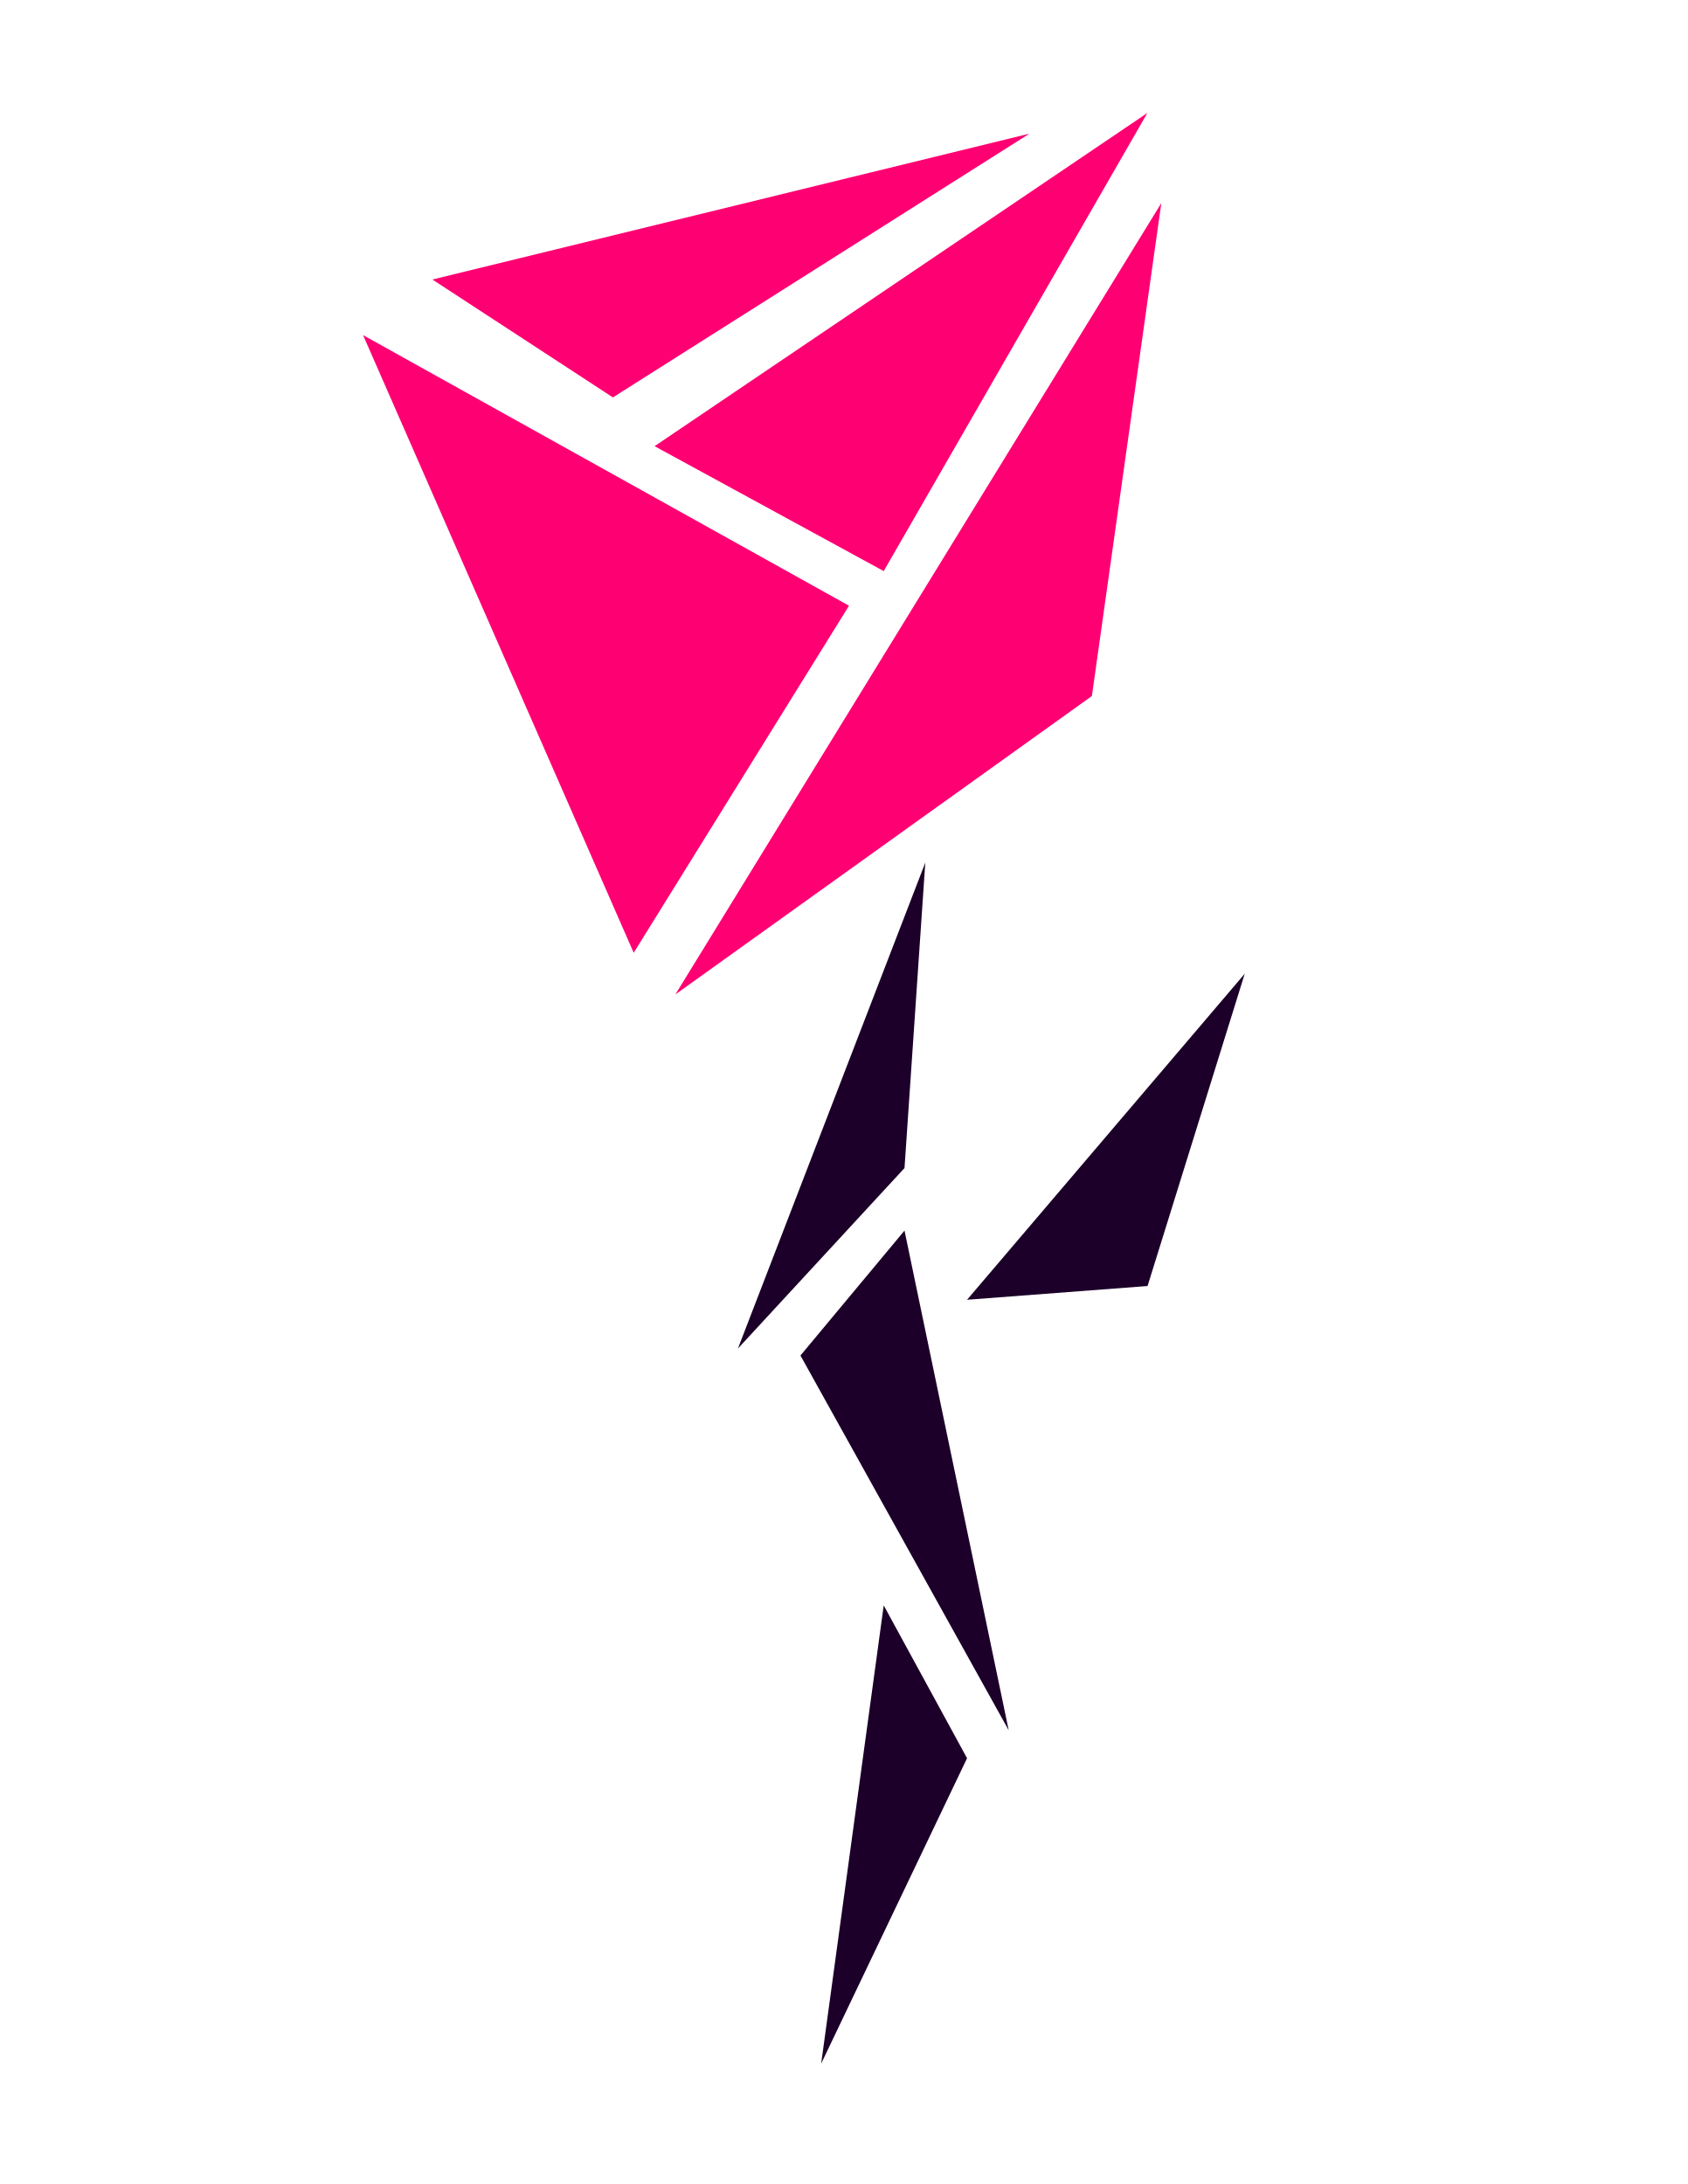
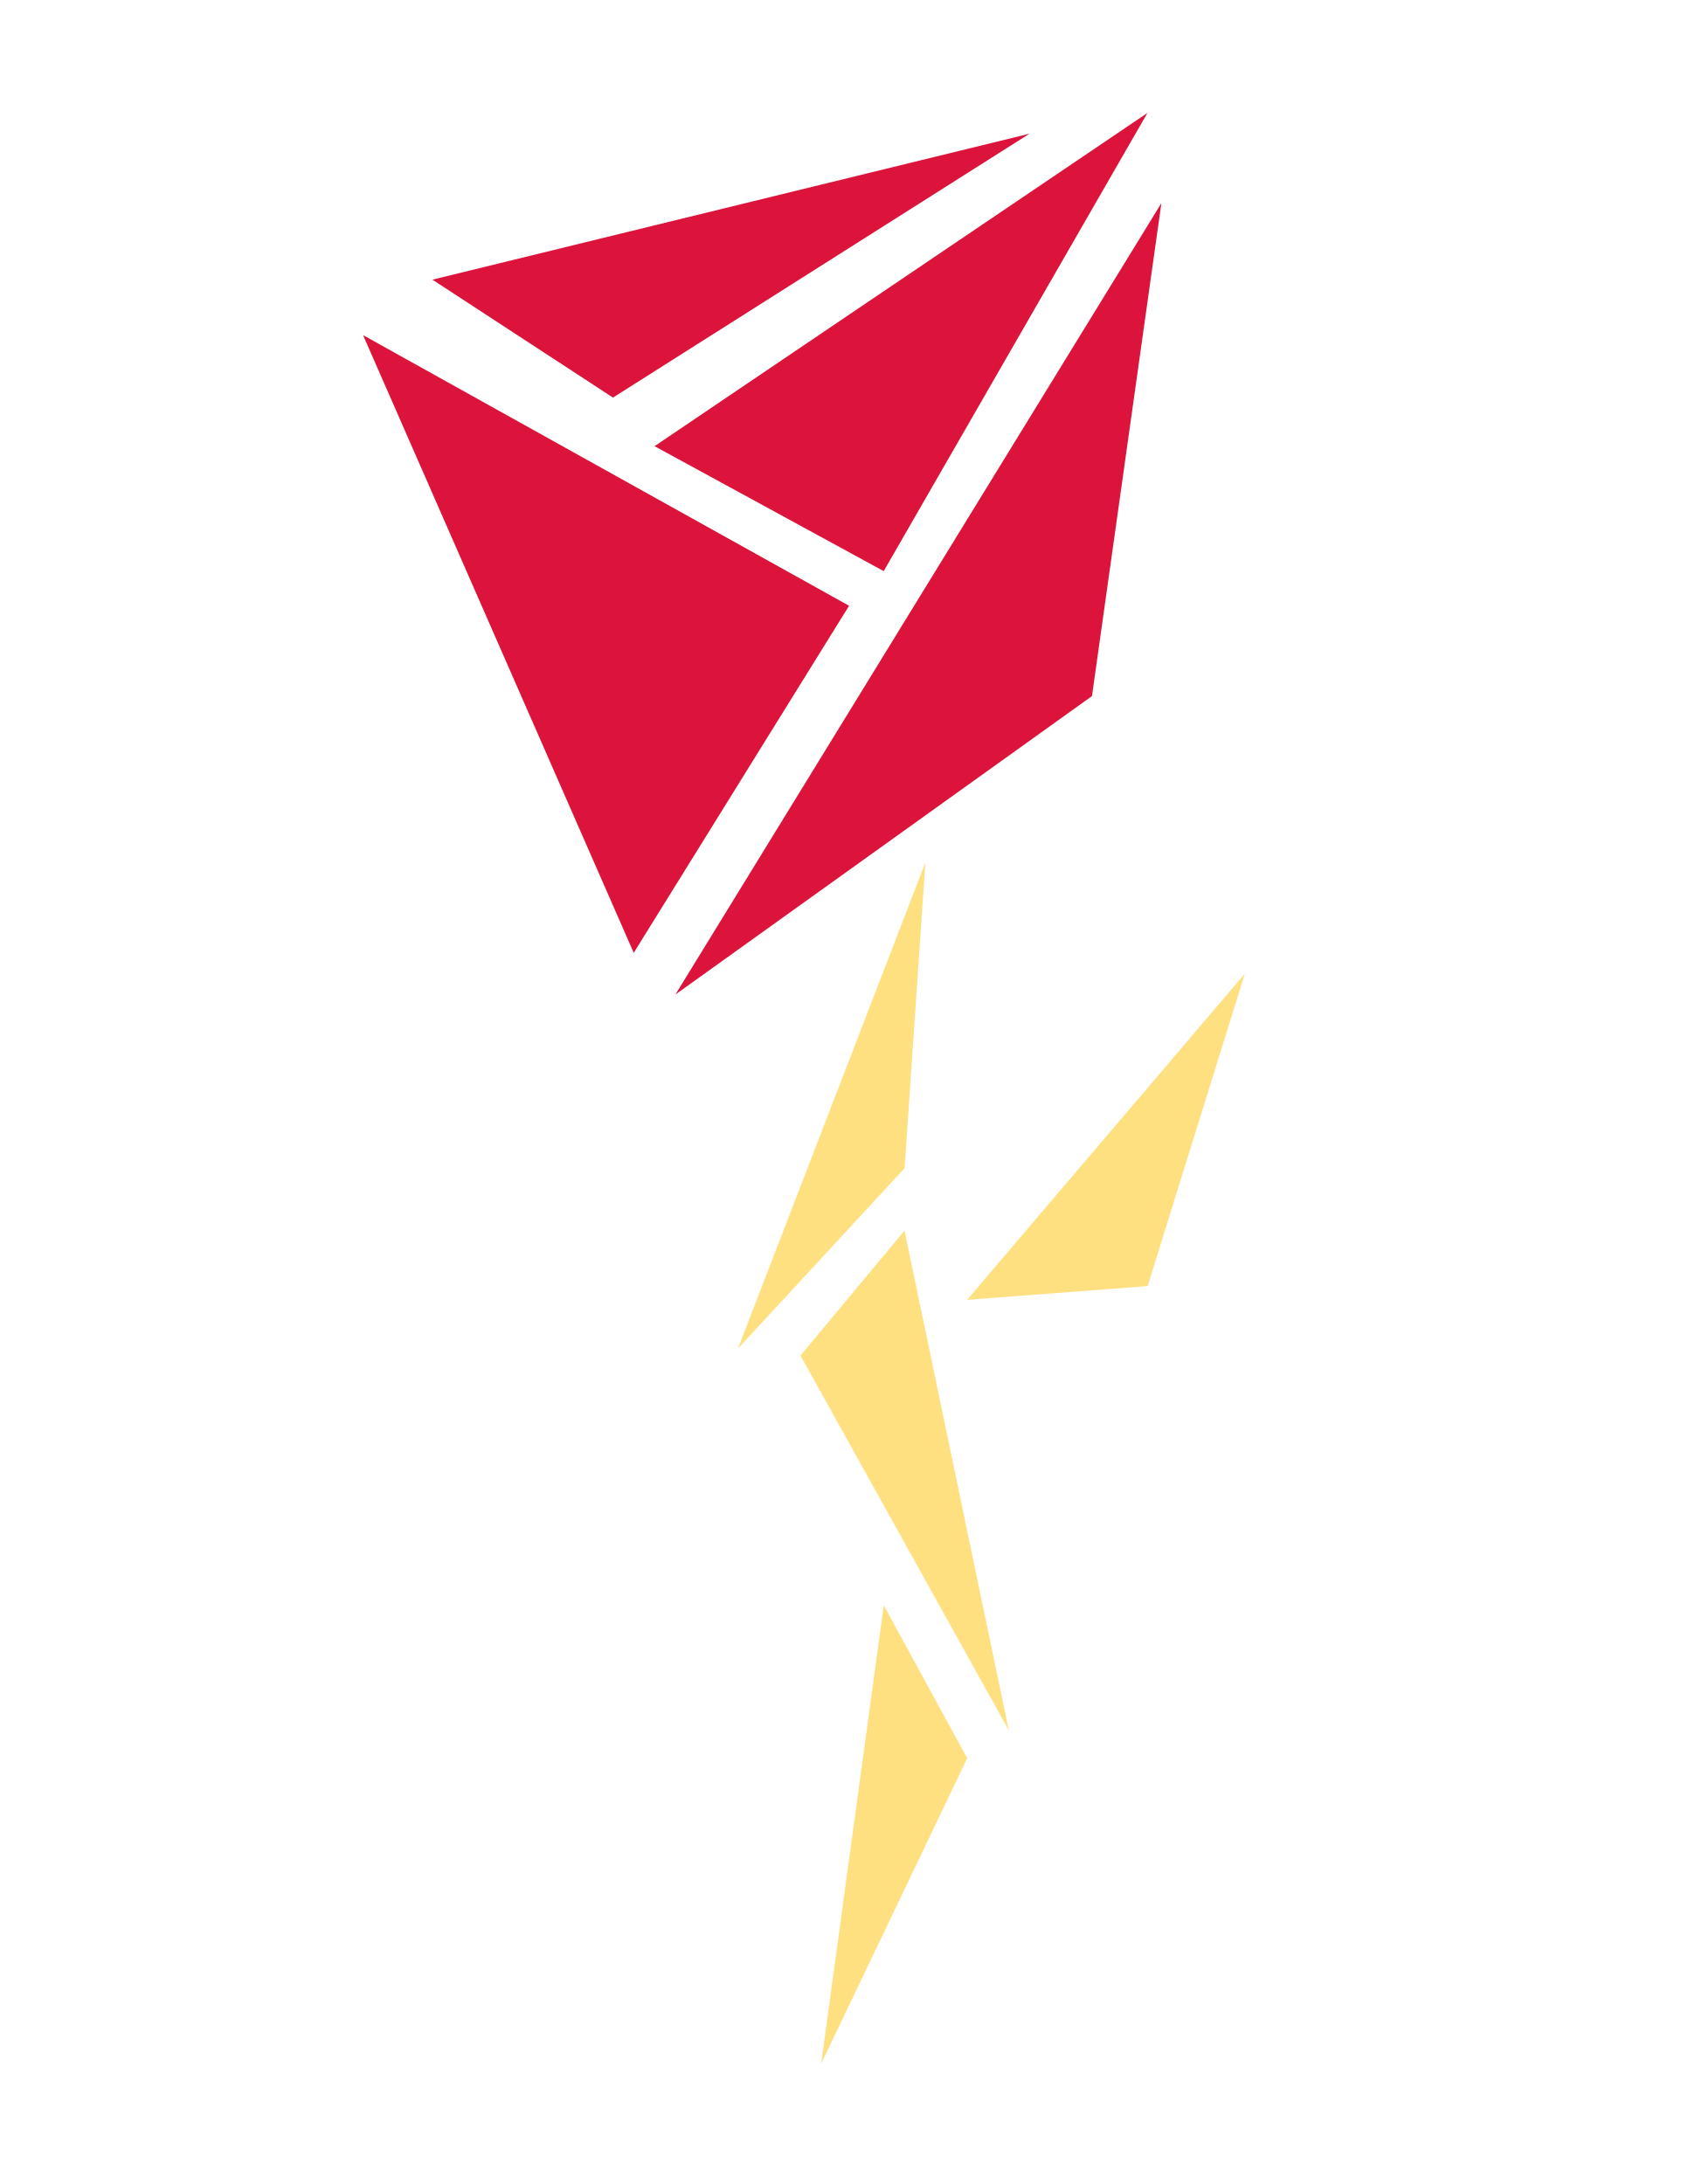
- <svg xmlns="http://www.w3.org/2000/svg" xmlns:ns1="http://xml.openoffice.org/svg/export" version="1.2" width="215.9mm" height="279.4mm" viewBox="0 0 21590 27940" preserveAspectRatio="xMidYMid" fill-rule="evenodd" stroke-width="28.222" stroke-linejoin="round" xml:space="preserve">
+ <svg xmlns="http://www.w3.org/2000/svg" xmlns:ns1="http://xml.openoffice.org/svg/export" version="1.2" width="269.88mm" height="349.25mm" viewBox="0 0 26988 34925" preserveAspectRatio="xMidYMid" fill-rule="evenodd" stroke-width="28.222" stroke-linejoin="round" xml:space="preserve">
  <defs class="ClipPathGroup">
    <clipPath id="presentation_clip_path" clipPathUnits="userSpaceOnUse">
-       <rect x="0" y="0" width="21590" height="27940" />
+       <rect x="0" y="0" width="26988" height="34925" />
    </clipPath>
    <clipPath id="presentation_clip_path_shrink" clipPathUnits="userSpaceOnUse">
-       <rect x="21" y="27" width="21547" height="27885" />
+       <rect x="26" y="34" width="26935" height="34856" />
    </clipPath>
  </defs>
  <defs class="TextShapeIndex">
-     <g ns1:slide="id1" ns1:id-list="id3 id4 id5 id6 id7 id8 id9 id10" />
+     <g ns1:slide="id1" ns1:id-list="id3 id4 id5 id6 id7 id8 id9 id10 id11 id12 id13 id14 id15 id16 id17 id18" />
  </defs>
  <defs class="EmbeddedBulletChars">
    <g id="bullet-char-template-57356" transform="scale(0.0004882812,-0.0004882812)">
      <path d="M 580,1141 L 1163,571 580,0 -4,571 580,1141 Z" />
    </g>
    <g id="bullet-char-template-57354" transform="scale(0.0004882812,-0.0004882812)">
      <path d="M 8,1128 L 1137,1128 1137,0 8,0 8,1128 Z" />
    </g>
    <g id="bullet-char-template-10146" transform="scale(0.0004882812,-0.0004882812)">
      <path d="M 174,0 L 602,739 174,1481 1456,739 174,0 Z M 1358,739 L 309,1346 659,739 1358,739 Z" />
    </g>
    <g id="bullet-char-template-10132" transform="scale(0.0004882812,-0.0004882812)">
      <path d="M 2015,739 L 1276,0 717,0 1260,543 174,543 174,936 1260,936 717,1481 1274,1481 2015,739 Z" />
    </g>
    <g id="bullet-char-template-10007" transform="scale(0.0004882812,-0.0004882812)">
      <path d="M 0,-2 C -7,14 -16,27 -25,37 L 356,567 C 262,823 215,952 215,954 215,979 228,992 255,992 264,992 276,990 289,987 310,991 331,999 354,1012 L 381,999 492,748 772,1049 836,1024 860,1049 C 881,1039 901,1025 922,1006 886,937 835,863 770,784 769,783 710,716 594,584 L 774,223 C 774,196 753,168 711,139 L 727,119 C 717,90 699,76 672,76 641,76 570,178 457,381 L 164,-76 C 142,-110 111,-127 72,-127 30,-127 9,-110 8,-76 1,-67 -2,-52 -2,-32 -2,-23 -1,-13 0,-2 Z" />
    </g>
    <g id="bullet-char-template-10004" transform="scale(0.0004882812,-0.0004882812)">
      <path d="M 285,-33 C 182,-33 111,30 74,156 52,228 41,333 41,471 41,549 55,616 82,672 116,743 169,778 240,778 293,778 328,747 346,684 L 369,508 C 377,444 397,411 428,410 L 1163,1116 C 1174,1127 1196,1133 1229,1133 1271,1133 1292,1118 1292,1087 L 1292,965 C 1292,929 1282,901 1262,881 L 442,47 C 390,-6 338,-33 285,-33 Z" />
    </g>
    <g id="bullet-char-template-9679" transform="scale(0.0004882812,-0.0004882812)">
      <path d="M 813,0 C 632,0 489,54 383,161 276,268 223,411 223,592 223,773 276,916 383,1023 489,1130 632,1184 813,1184 992,1184 1136,1130 1245,1023 1353,916 1407,772 1407,592 1407,412 1353,268 1245,161 1136,54 992,0 813,0 Z" />
    </g>
    <g id="bullet-char-template-8226" transform="scale(0.0004882812,-0.0004882812)">
      <path d="M 346,457 C 273,457 209,483 155,535 101,586 74,649 74,723 74,796 101,859 155,911 209,963 273,989 346,989 419,989 480,963 531,910 582,859 608,796 608,723 608,648 583,586 532,535 482,483 420,457 346,457 Z" />
    </g>
    <g id="bullet-char-template-8211" transform="scale(0.0004882812,-0.0004882812)">
      <path d="M -4,459 L 1135,459 1135,606 -4,606 -4,459 Z" />
    </g>
    <g id="bullet-char-template-61548" transform="scale(0.0004882812,-0.0004882812)">
      <path d="M 173,740 C 173,903 231,1043 346,1159 462,1274 601,1332 765,1332 928,1332 1067,1274 1183,1159 1299,1043 1357,903 1357,740 1357,577 1299,437 1183,322 1067,206 928,148 765,148 601,148 462,206 346,322 231,437 173,577 173,740 Z" />
    </g>
  </defs>
  <defs class="TextEmbeddedBitmaps" />
  <g>
    <g id="id2" class="Master_Slide">
      <g id="bg-id2" class="Background" />
      <g id="bo-id2" class="BackgroundObjects" />
    </g>
  </g>
  <g class="SlideGroup">
    <g>
      <g id="container-id1">
        <g id="id1" class="Slide" clip-path="url(#presentation_clip_path)">
          <g class="Page">
            <g class="com.sun.star.drawing.PolyPolygonShape">
              <g id="id3">
-                 <rect class="BoundingBox" stroke="none" fill="none" x="8373" y="1444" width="6306" height="5864" />
-                 <path fill="rgb(255,0,115)" stroke="none" d="M 8373,5708 L 11304,7306 14677,1445 8373,5708 Z" />
+                 <rect class="BoundingBox" stroke="none" fill="none" x="10466" y="1805" width="7885" height="7332" />
              </g>
            </g>
            <g class="com.sun.star.drawing.PolyPolygonShape">
              <g id="id4">
-                 <rect class="BoundingBox" stroke="none" fill="none" x="8639" y="2598" width="6218" height="10126" />
-                 <path fill="rgb(255,0,115)" stroke="none" d="M 8639,12722 L 13967,8904 14855,2598 8639,12722 Z" />
+                 <rect class="BoundingBox" stroke="none" fill="none" x="10465" y="1806" width="7883" height="7329" />
+                 <path fill="rgb(220,20,60)" stroke="none" d="M 10466,7135 L 14130,9133 18347,1806 10466,7135 Z" />
              </g>
            </g>
            <g class="com.sun.star.drawing.PolyPolygonShape">
              <g id="id5">
-                 <rect class="BoundingBox" stroke="none" fill="none" x="4643" y="4287" width="6218" height="7904" />
-                 <path fill="rgb(255,0,115)" stroke="none" d="M 10860,7749 L 8106,12189 4644,4287 10860,7749 Z" />
+                 <rect class="BoundingBox" stroke="none" fill="none" x="10799" y="3248" width="7774" height="12659" />
              </g>
            </g>
            <g class="com.sun.star.drawing.PolyPolygonShape">
              <g id="id6">
-                 <rect class="BoundingBox" stroke="none" fill="none" x="9438" y="11035" width="2399" height="6218" />
-                 <path fill="rgb(28,0,41)" stroke="none" d="M 11570,14943 L 11836,11035 9439,17252 11570,14943 Z" />
+                 <rect class="BoundingBox" stroke="none" fill="none" x="10799" y="3248" width="7772" height="12658" />
+                 <path fill="rgb(220,20,60)" stroke="none" d="M 10799,15904 L 17460,11131 18570,3248 10799,15904 Z" />
              </g>
            </g>
            <g class="com.sun.star.drawing.PolyPolygonShape">
              <g id="id7">
-                 <rect class="BoundingBox" stroke="none" fill="none" x="5531" y="1710" width="7639" height="3376" />
-                 <path fill="rgb(255,0,115)" stroke="none" d="M 5531,3576 L 7840,5084 13168,1710 5531,3576 Z" />
+                 <rect class="BoundingBox" stroke="none" fill="none" x="5804" y="5359" width="7774" height="9882" />
              </g>
            </g>
            <g class="com.sun.star.drawing.PolyPolygonShape">
              <g id="id8">
-                 <rect class="BoundingBox" stroke="none" fill="none" x="10238" y="15742" width="2666" height="6396" />
-                 <path fill="rgb(28,0,41)" stroke="none" d="M 10239,17341 L 11570,15743 12903,22136 10239,17341 Z" />
+                 <rect class="BoundingBox" stroke="none" fill="none" x="5805" y="5358" width="7772" height="9880" />
+                 <path fill="rgb(220,20,60)" stroke="none" d="M 13576,9687 L 10133,15237 5805,5359 13576,9687 Z" />
              </g>
            </g>
            <g class="com.sun.star.drawing.PolyPolygonShape">
              <g id="id9">
-                 <rect class="BoundingBox" stroke="none" fill="none" x="10504" y="20537" width="1868" height="5865" />
-                 <path fill="rgb(28,0,41)" stroke="none" d="M 12370,22493 L 11304,20538 10504,26400 12370,22493 Z" />
+                 <rect class="BoundingBox" stroke="none" fill="none" x="11798" y="13794" width="3001" height="7775" />
              </g>
            </g>
            <g class="com.sun.star.drawing.PolyPolygonShape">
              <g id="id10">
-                 <rect class="BoundingBox" stroke="none" fill="none" x="12369" y="12456" width="3555" height="4173" />
-                 <path fill="rgb(28,0,41)" stroke="none" d="M 14679,16452 L 15922,12457 12370,16628 14679,16452 Z" />
+                 <rect class="BoundingBox" stroke="none" fill="none" x="11799" y="13794" width="2998" height="7774" />
+                 <path fill="rgb(255,224,128)" stroke="none" d="M 14464,18680 L 14796,13794 11799,21566 14464,18680 Z" />
+               </g>
+             </g>
+             <g class="com.sun.star.drawing.PolyPolygonShape">
+               <g id="id11">
+                 <rect class="BoundingBox" stroke="none" fill="none" x="6914" y="2138" width="9551" height="4222" />
+               </g>
+             </g>
+             <g class="com.sun.star.drawing.PolyPolygonShape">
+               <g id="id12">
+                 <rect class="BoundingBox" stroke="none" fill="none" x="6914" y="2138" width="9548" height="4221" />
+                 <path fill="rgb(220,20,60)" stroke="none" d="M 6914,4472 L 9801,6358 16461,2138 6914,4472 Z" />
+               </g>
+             </g>
+             <g class="com.sun.star.drawing.PolyPolygonShape">
+               <g id="id13">
+                 <rect class="BoundingBox" stroke="none" fill="none" x="12798" y="19677" width="3334" height="7997" />
+               </g>
+             </g>
+             <g class="com.sun.star.drawing.PolyPolygonShape">
+               <g id="id14">
+                 <rect class="BoundingBox" stroke="none" fill="none" x="12799" y="19679" width="3333" height="7993" />
+                 <path fill="rgb(255,224,128)" stroke="none" d="M 12799,21677 L 14463,19679 16130,27671 12799,21677 Z" />
+               </g>
+             </g>
+             <g class="com.sun.star.drawing.PolyPolygonShape">
+               <g id="id15">
+                 <rect class="BoundingBox" stroke="none" fill="none" x="13130" y="25670" width="2337" height="7334" />
+               </g>
+             </g>
+             <g class="com.sun.star.drawing.PolyPolygonShape">
+               <g id="id16">
+                 <rect class="BoundingBox" stroke="none" fill="none" x="13130" y="25672" width="2336" height="7329" />
+                 <path fill="rgb(255,224,128)" stroke="none" d="M 15465,28116 L 14131,25672 13130,33000 15465,28116 Z" />
+               </g>
+             </g>
+             <g class="com.sun.star.drawing.PolyPolygonShape">
+               <g id="id17">
+                 <rect class="BoundingBox" stroke="none" fill="none" x="15460" y="15570" width="4447" height="5218" />
+               </g>
+             </g>
+             <g class="com.sun.star.drawing.PolyPolygonShape">
+               <g id="id18">
+                 <rect class="BoundingBox" stroke="none" fill="none" x="15463" y="15571" width="4442" height="5216" />
+                 <path fill="rgb(255,224,128)" stroke="none" d="M 18350,20566 L 19904,15571 15463,20786 18350,20566 Z" />
              </g>
            </g>
          </g>
        </g>
      </g>
    </g>
  </g>
</svg>
